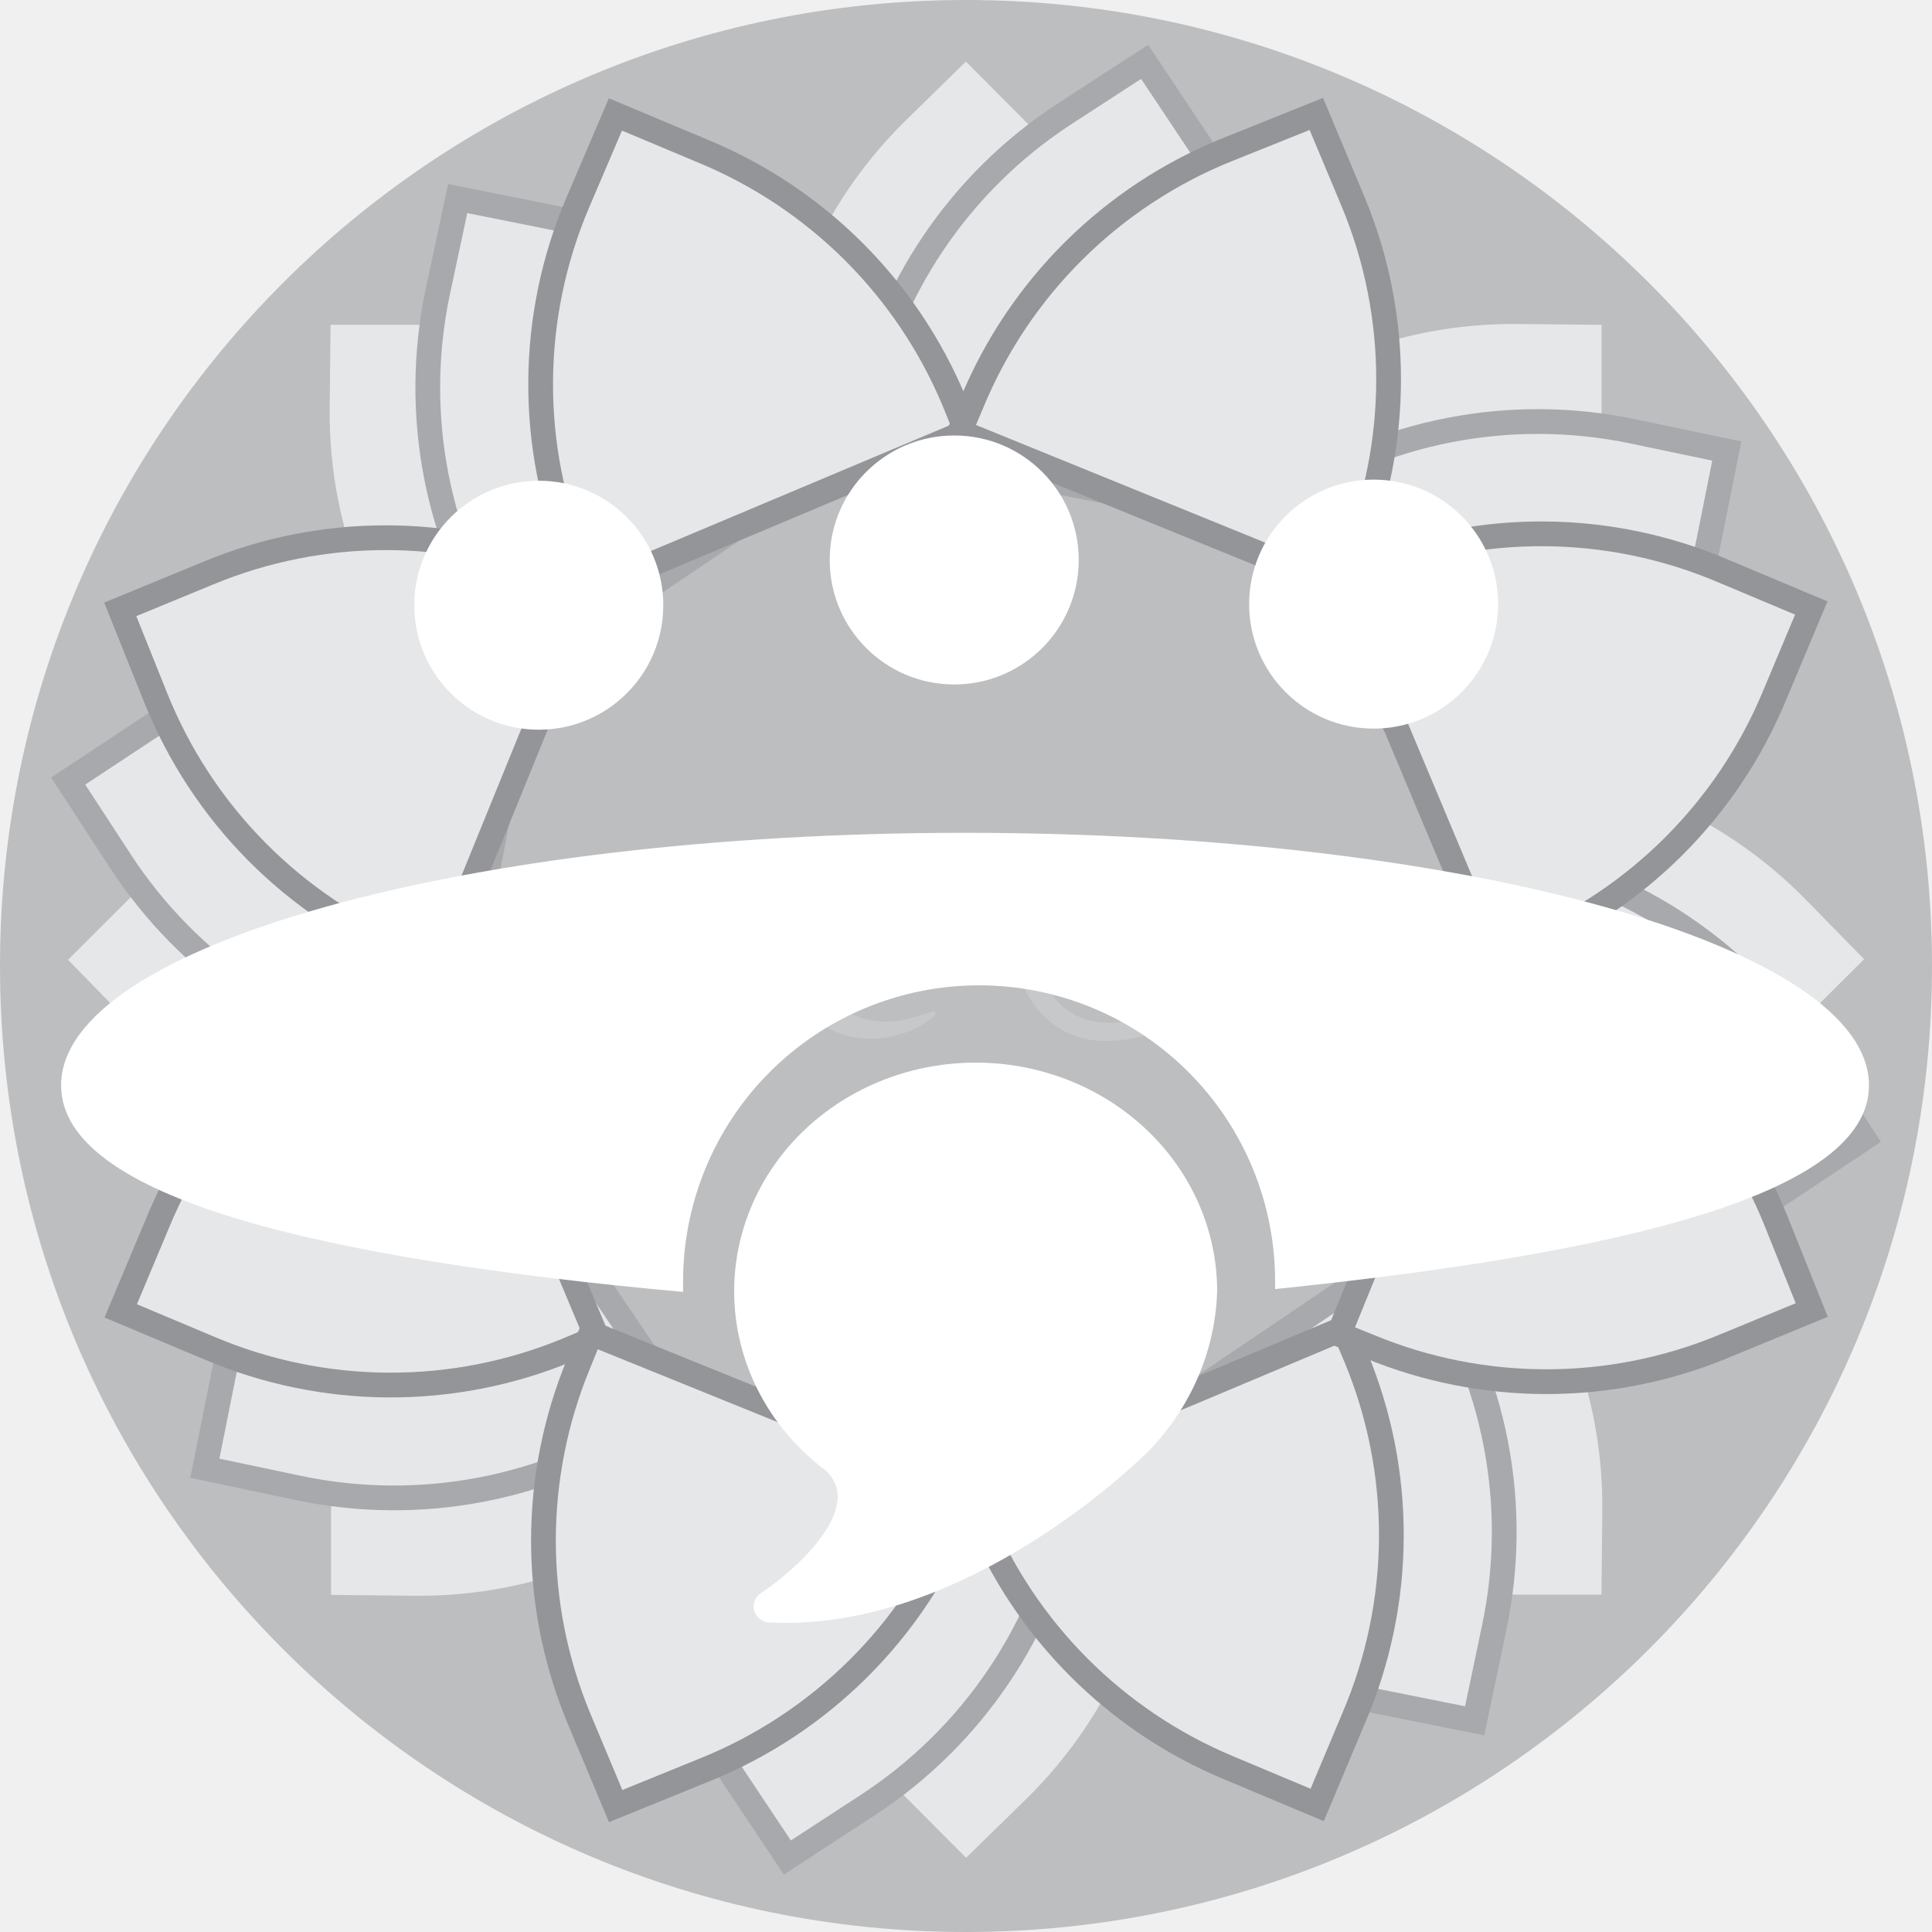
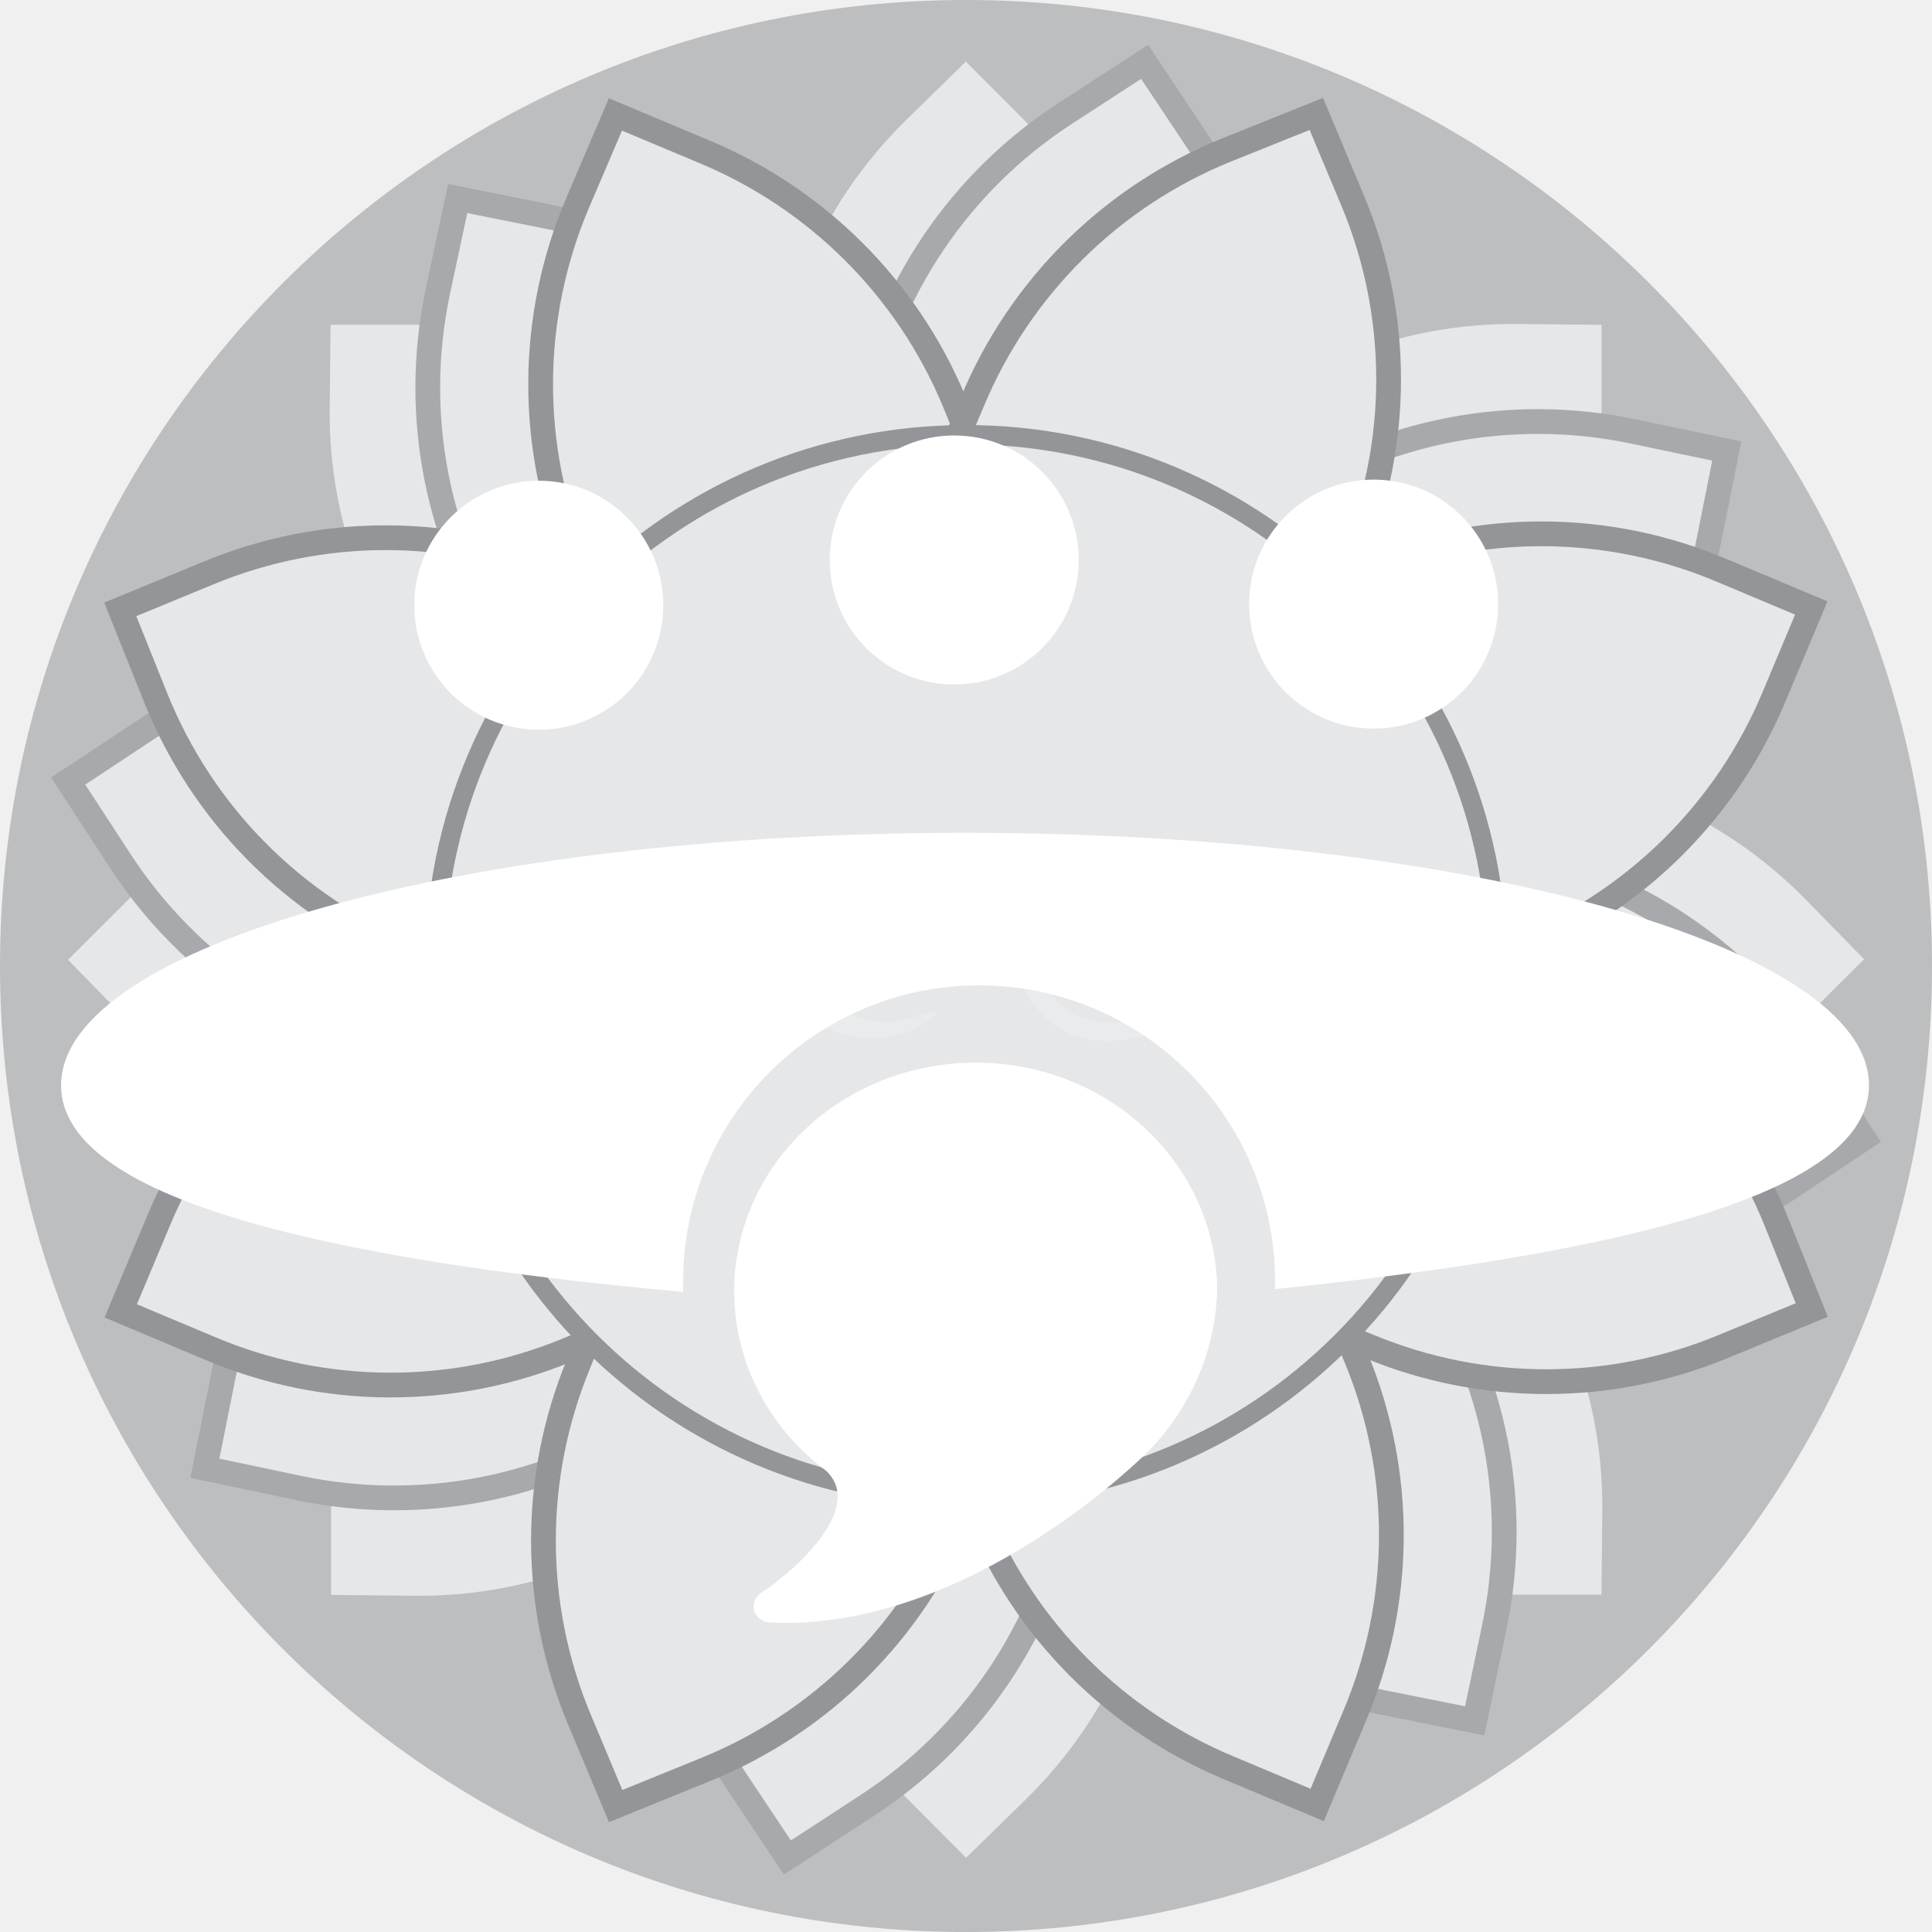
<svg xmlns="http://www.w3.org/2000/svg" width="100" height="100" viewBox="0 0 100 100" fill="none">
  <g id="GroupStyle">
    <path id="IconBG" d="M50 100C77.614 100 100 77.614 100 50C100 22.386 77.614 0 50 0C22.386 0 0 22.386 0 50C0 77.614 22.386 100 50 100Z" fill="#BCBEC0" />
    <g id="Petals">
      <path id="Vector" d="M60.187 24.331L61.346 23.172C63.603 20.91 66.289 19.121 69.247 17.912C72.204 16.702 75.374 16.096 78.57 16.129L83.538 16.18V21.13C83.521 27.476 80.988 33.557 76.495 38.039L75.291 39.25L60.187 24.331Z" fill="#E6E7E8" stroke="#BCBEC0" stroke-width="1.281" stroke-miterlimit="10" />
      <g id="Vector_2">
        <path d="M75.125 38.917H76.764C79.957 38.912 83.118 39.545 86.062 40.778C89.007 42.012 91.675 43.822 93.911 46.101L97.388 49.654L93.872 53.157C89.382 57.648 83.294 60.176 76.943 60.187H75.234L75.125 38.936" fill="#E6E7E8" />
        <path d="M75.125 38.917H76.764C79.957 38.912 83.118 39.545 86.062 40.778C89.007 42.012 91.675 43.822 93.911 46.101L97.388 49.654L93.872 53.157C89.382 57.648 83.294 60.176 76.943 60.187H75.234L75.125 38.936" stroke="#BCBEC0" stroke-width="1.281" stroke-miterlimit="10" />
      </g>
      <g id="Vector_3">
        <path d="M75.375 59.828L76.534 60.987C78.796 63.244 80.584 65.93 81.794 68.888C83.004 71.846 83.61 75.016 83.577 78.211L83.525 83.18H78.57C72.22 83.167 66.136 80.633 61.653 76.136L60.424 74.914L75.375 59.803" fill="#E6E7E8" />
        <path d="M75.375 59.828L76.534 60.987C78.796 63.244 80.584 65.93 81.794 68.888C83.004 71.846 83.61 75.016 83.577 78.211L83.525 83.18H78.57C72.22 83.167 66.136 80.633 61.653 76.136L60.424 74.914L75.375 59.803" stroke="#BCBEC0" stroke-width="1.281" stroke-miterlimit="10" />
      </g>
      <g id="Vector_4">
        <path d="M60.757 74.798V76.437C60.759 79.631 60.123 82.793 58.886 85.738C57.649 88.683 55.836 91.35 53.554 93.584L50 97.061L46.498 93.546C42.02 89.049 39.507 82.962 39.506 76.617V74.914L60.757 74.805" fill="#E6E7E8" />
        <path d="M60.757 74.798V76.437C60.759 79.631 60.123 82.793 58.886 85.738C57.649 88.683 55.836 91.35 53.554 93.584L50 97.061L46.498 93.546C42.02 89.049 39.507 82.962 39.506 76.617V74.914L60.757 74.805" stroke="#BCBEC0" stroke-width="1.281" stroke-miterlimit="10" />
      </g>
      <g id="Vector_5">
        <path d="M39.845 75.048L38.686 76.194C36.428 78.455 33.742 80.243 30.785 81.453C27.827 82.662 24.658 83.269 21.462 83.237L16.494 83.186V78.224C16.508 71.876 19.041 65.794 23.537 61.314L24.741 60.104L39.852 75.054" fill="#E6E7E8" />
        <path d="M39.845 75.048L38.686 76.194C36.428 78.455 33.742 80.243 30.785 81.453C27.827 82.662 24.658 83.269 21.462 83.237L16.494 83.186V78.224C16.508 71.876 19.041 65.794 23.537 61.314L24.741 60.104L39.852 75.054" stroke="#BCBEC0" stroke-width="1.281" stroke-miterlimit="10" />
      </g>
      <g id="Vector_6">
        <path d="M24.875 60.43H23.236C20.042 60.431 16.881 59.795 13.936 58.558C10.992 57.321 8.324 55.508 6.089 53.227L2.619 49.673L6.128 46.171C10.623 41.696 16.707 39.182 23.05 39.179H24.76L24.869 60.43" fill="#E6E7E8" />
        <path d="M24.875 60.43H23.236C20.042 60.431 16.881 59.795 13.936 58.558C10.992 57.321 8.324 55.508 6.089 53.227L2.619 49.673L6.128 46.171C10.623 41.696 16.707 39.182 23.05 39.179H24.76L24.869 60.43" stroke="#BCBEC0" stroke-width="1.281" stroke-miterlimit="10" />
      </g>
      <path id="Vector_7" d="M24.625 39.519L23.466 38.36C21.205 36.102 19.418 33.416 18.208 30.458C16.999 27.5 16.392 24.331 16.423 21.136L16.475 16.167H21.437C27.784 16.181 33.866 18.714 38.347 23.21L39.557 24.414L24.625 39.519Z" fill="#E6E7E8" stroke="#BCBEC0" stroke-width="1.281" stroke-miterlimit="10" />
      <g id="Vector_8">
        <path d="M39.243 24.549V22.91C39.242 19.716 39.879 16.554 41.116 13.61C42.353 10.665 44.165 7.997 46.446 5.763L50 2.286L53.502 5.801C57.98 10.298 60.493 16.385 60.494 22.73V24.44L39.243 24.549" fill="#E6E7E8" />
        <path d="M39.243 24.549V22.91C39.242 19.716 39.879 16.554 41.116 13.61C42.353 10.665 44.165 7.997 46.446 5.763L50 2.286L53.502 5.801C57.98 10.298 60.493 16.385 60.494 22.73V24.44L39.243 24.549" stroke="#BCBEC0" stroke-width="1.281" stroke-miterlimit="10" />
      </g>
      <g id="Vector_9">
        <path d="M23.262 55.327L21.654 55.007C18.522 54.384 15.545 53.141 12.898 51.352C10.252 49.563 7.989 47.264 6.243 44.59L3.528 40.428L7.683 37.681C12.955 34.175 19.401 32.897 25.611 34.127L27.283 34.46L23.249 55.327" fill="#E6E7E8" />
        <path d="M23.262 55.327L21.654 55.007C18.522 54.384 15.545 53.141 12.898 51.352C10.252 49.563 7.989 47.264 6.243 44.59L3.528 40.428L7.683 37.681C12.955 34.175 19.401 32.897 25.611 34.127L27.283 34.46L23.249 55.327" stroke="#A7A9AC" stroke-width="1.281" stroke-miterlimit="10" />
      </g>
      <path id="Vector_10" d="M35.088 72.576L33.724 73.486C31.069 75.261 28.086 76.488 24.95 77.095C21.814 77.701 18.589 77.676 15.463 77.02L10.603 75.996L11.576 71.136C12.831 64.916 16.496 59.445 21.77 55.916L23.185 54.969L35.088 72.576Z" fill="#E6E7E8" stroke="#A7A9AC" stroke-width="1.281" stroke-miterlimit="10" />
      <g id="Vector_11">
        <path d="M55.654 76.412L55.334 78.019C54.71 81.152 53.468 84.129 51.679 86.775C49.89 89.422 47.591 91.684 44.916 93.431L40.754 96.145L38.007 92.022C34.495 86.736 33.217 80.274 34.454 74.049L34.787 72.378L55.654 76.412" fill="#E6E7E8" />
        <path d="M55.654 76.412L55.334 78.019C54.71 81.152 53.468 84.129 51.679 86.775C49.89 89.422 47.591 91.684 44.916 93.431L40.754 96.145L38.007 92.022C34.495 86.736 33.217 80.274 34.454 74.049L34.787 72.378L55.654 76.412" stroke="#A7A9AC" stroke-width="1.281" stroke-miterlimit="10" />
      </g>
      <g id="Vector_12">
        <path d="M72.903 64.586L73.819 65.95C75.591 68.606 76.816 71.589 77.422 74.725C78.028 77.86 78.002 81.085 77.347 84.21L76.329 89.07L71.462 88.097C65.241 86.845 59.769 83.18 56.243 77.904L55.295 76.489L72.903 64.586" fill="#E6E7E8" />
        <path d="M72.903 64.586L73.819 65.95C75.591 68.606 76.816 71.589 77.422 74.725C78.028 77.86 78.002 81.085 77.347 84.21L76.329 89.07L71.462 88.097C65.241 86.845 59.769 83.18 56.243 77.904L55.295 76.489L72.903 64.586" stroke="#A7A9AC" stroke-width="1.281" stroke-miterlimit="10" />
      </g>
      <g id="Vector_13">
        <path d="M76.738 44.02L78.352 44.34C81.484 44.964 84.459 46.207 87.105 47.996C89.75 49.785 92.012 52.083 93.757 54.757L96.472 58.919L92.349 61.666C87.066 65.182 80.605 66.46 74.382 65.22L72.705 64.887L76.738 44.02" fill="#E6E7E8" />
        <path d="M76.738 44.02L78.352 44.34C81.484 44.964 84.459 46.207 87.105 47.996C89.75 49.785 92.012 52.083 93.757 54.757L96.472 58.919L92.349 61.666C87.066 65.182 80.605 66.46 74.382 65.22L72.705 64.887L76.738 44.02" stroke="#A7A9AC" stroke-width="1.281" stroke-miterlimit="10" />
      </g>
      <g id="Vector_14">
        <path d="M64.912 26.77L66.276 25.855C68.93 24.085 71.91 22.861 75.042 22.255C78.174 21.65 81.395 21.674 84.518 22.327L89.378 23.345L88.404 28.211C87.152 34.432 83.487 39.904 78.211 43.431L76.834 44.378L64.931 26.77" fill="#E6E7E8" />
        <path d="M64.912 26.77L66.276 25.855C68.93 24.085 71.91 22.861 75.042 22.255C78.174 21.65 81.395 21.674 84.518 22.327L89.378 23.345L88.404 28.211C87.152 34.432 83.487 39.904 78.211 43.431L76.834 44.378L64.931 26.77" stroke="#A7A9AC" stroke-width="1.281" stroke-miterlimit="10" />
      </g>
      <path id="Vector_15" d="M44.346 22.935L44.666 21.322C45.288 18.191 46.528 15.217 48.314 12.571C50.099 9.926 52.394 7.664 55.065 5.916L59.246 3.201L61.993 7.325C65.508 12.607 66.786 19.068 65.546 25.291L65.213 26.969L44.346 22.935Z" fill="#E6E7E8" stroke="#A7A9AC" stroke-width="1.281" stroke-miterlimit="10" />
      <path id="Vector_16" d="M27.097 34.761L26.188 33.397C24.413 30.742 23.186 27.759 22.579 24.623C21.972 21.488 21.997 18.262 22.653 15.136L23.691 10.277L28.55 11.25C34.767 12.505 40.234 16.17 43.757 21.443L44.705 22.858L27.097 34.761Z" fill="#E6E7E8" stroke="#A7A9AC" stroke-width="1.281" stroke-miterlimit="10" />
      <path id="Vector_17" d="M30.446 30.58L29.805 29.063C28.586 26.116 27.967 22.957 27.984 19.769C28 16.581 28.652 13.428 29.901 10.494L31.854 5.923L36.432 7.844C42.286 10.272 46.943 14.916 49.385 20.765L50.026 22.34L30.446 30.58Z" fill="#E6E7E8" stroke="#939598" stroke-width="1.281" stroke-miterlimit="10" />
      <path id="Vector_18" d="M22.673 50L21.155 49.36C18.206 48.138 15.53 46.341 13.284 44.073C11.038 41.805 9.267 39.111 8.074 36.151L6.224 31.541L10.808 29.652C16.671 27.225 23.257 27.225 29.12 29.652L30.702 30.292L22.673 50Z" fill="#E6E7E8" stroke="#939598" stroke-width="1.281" stroke-miterlimit="10" />
      <g id="Vector_19">
        <path d="M30.907 69.228L29.389 69.868C26.443 71.087 23.284 71.706 20.095 71.69C16.907 71.673 13.754 71.021 10.821 69.772L6.249 67.851L8.17 63.273C10.591 57.407 15.237 52.738 21.091 50.288L22.666 49.648L30.907 69.241" fill="#E6E7E8" />
        <path d="M30.907 69.228L29.389 69.868C26.443 71.087 23.284 71.706 20.095 71.69C16.907 71.673 13.754 71.021 10.821 69.772L6.249 67.851L8.17 63.273C10.591 57.407 15.237 52.738 21.091 50.288L22.666 49.648L30.907 69.241" stroke="#939598" stroke-width="1.281" stroke-miterlimit="10" />
      </g>
      <path id="Vector_20" d="M50.327 77.001L49.686 78.518C48.467 81.466 46.673 84.141 44.408 86.386C42.143 88.632 39.454 90.405 36.496 91.599L31.867 93.482L29.946 88.897C27.523 83.034 27.523 76.449 29.946 70.585L30.587 69.004L50.327 77.001Z" fill="#E6E7E8" stroke="#939598" stroke-width="1.281" stroke-miterlimit="10" />
      <g id="Vector_21">
        <path d="M69.554 68.767L70.195 70.284C71.414 73.23 72.033 76.39 72.016 79.578C72 82.766 71.348 85.919 70.099 88.853L68.178 93.424L63.6 91.503C57.743 89.063 53.091 84.404 50.66 78.544L50.019 76.969L69.612 68.728" fill="#E6E7E8" />
        <path d="M69.554 68.767L70.195 70.284C71.414 73.23 72.033 76.39 72.016 79.578C72 82.766 71.348 85.919 70.099 88.853L68.178 93.424L63.6 91.503C57.743 89.063 53.091 84.404 50.66 78.544L50.019 76.969L69.612 68.728" stroke="#939598" stroke-width="1.281" stroke-miterlimit="10" />
      </g>
      <g id="Vector_22">
        <path d="M77.327 49.347L78.845 49.987C81.794 51.209 84.47 53.006 86.716 55.274C88.962 57.542 90.733 60.235 91.926 63.196L93.776 67.806L89.192 69.695C83.329 72.122 76.743 72.122 70.88 69.695L69.298 69.055L77.327 49.379" fill="#E6E7E8" />
        <path d="M77.327 49.347L78.845 49.987C81.794 51.209 84.47 53.006 86.716 55.274C88.962 57.542 90.733 60.235 91.926 63.196L93.776 67.806L89.192 69.695C83.329 72.122 76.743 72.122 70.88 69.695L69.298 69.055L77.327 49.379" stroke="#939598" stroke-width="1.281" stroke-miterlimit="10" />
      </g>
      <path id="Vector_23" d="M69.093 30.093L70.611 29.453C73.557 28.234 76.716 27.615 79.905 27.631C83.093 27.648 86.246 28.3 89.179 29.549L93.751 31.47L91.83 36.048C89.39 41.905 84.731 46.557 78.871 48.988L77.295 49.629L69.093 30.093Z" fill="#E6E7E8" stroke="#939598" stroke-width="1.281" stroke-miterlimit="10" />
      <path id="Vector_24" d="M49.673 22.346L50.314 20.828C51.535 17.879 53.333 15.204 55.601 12.957C57.869 10.711 60.562 8.94 63.523 7.747L68.133 5.897L70.054 10.482C72.481 16.344 72.481 22.931 70.054 28.794L69.413 30.375L49.673 22.346Z" fill="#E6E7E8" stroke="#939598" stroke-width="1.281" stroke-miterlimit="10" />
+       <path id="Vector_25" d="M77.5 50C77.5 65.188 65.188 77.5 50 77.5C34.812 77.5 22.5 65.188 22.5 50C22.5 34.812 34.812 22.5 50 22.5C65.188 22.5 77.5 34.812 77.5 50Z" fill="#E6E7E8" stroke="#939598" />
    </g>
    <g id="Icon">
      <g id="Group" opacity="0.4">
-         <path id="Vector_25" opacity="0.4" d="M48.442 52.487C47.848 53.126 46.991 53.458 46.134 53.652C45.266 53.835 44.317 53.801 43.414 53.469C42.523 53.138 41.678 52.441 41.255 51.492C40.821 50.556 40.752 49.527 40.901 48.568C41.038 47.608 41.461 46.614 42.112 45.837C42.763 45.06 43.586 44.466 44.489 44.066C46.282 43.323 48.396 43.312 50.167 44.157C51.013 44.569 51.812 45.129 52.441 45.894C53.081 46.637 53.423 47.745 53.492 48.545C53.686 50.133 54.189 51.675 55.457 52.429C56.68 53.184 58.416 53.012 59.867 52.521C61.341 52.041 62.518 50.784 62.575 49.093L62.724 49.082C62.884 49.916 62.712 50.841 62.233 51.607C61.741 52.361 60.976 52.921 60.176 53.264C59.365 53.618 58.508 53.812 57.628 53.869C56.737 53.926 55.788 53.778 54.966 53.298C54.143 52.841 53.503 52.087 53.081 51.287C52.658 50.498 52.418 49.607 52.212 48.796C52.029 47.962 51.767 47.459 51.252 46.991C50.75 46.545 50.11 46.203 49.424 45.997C48.122 45.551 46.659 45.734 45.403 46.225C44.157 46.739 43.083 47.608 42.729 48.933C42.329 50.259 42.66 51.687 43.917 52.395C44.534 52.738 45.288 52.921 46.054 52.875C46.842 52.864 47.562 52.567 48.362 52.327L48.442 52.487Z" fill="white" />
+         <path id="Vector_26" opacity="0.4" d="M48.442 52.487C47.848 53.126 46.991 53.458 46.134 53.652C45.266 53.835 44.317 53.801 43.414 53.469C42.523 53.138 41.678 52.441 41.255 51.492C40.821 50.556 40.752 49.527 40.901 48.568C41.038 47.608 41.461 46.614 42.112 45.837C42.763 45.06 43.586 44.466 44.489 44.066C46.282 43.323 48.396 43.312 50.167 44.157C51.013 44.569 51.812 45.129 52.441 45.894C53.081 46.637 53.423 47.745 53.492 48.545C53.686 50.133 54.189 51.675 55.457 52.429C56.68 53.184 58.416 53.012 59.867 52.521C61.341 52.041 62.518 50.784 62.575 49.093L62.724 49.082C62.884 49.916 62.712 50.841 62.233 51.607C61.741 52.361 60.976 52.921 60.176 53.264C59.365 53.618 58.508 53.812 57.628 53.869C56.737 53.926 55.788 53.778 54.966 53.298C54.143 52.841 53.503 52.087 53.081 51.287C52.658 50.498 52.418 49.607 52.212 48.796C52.029 47.962 51.767 47.459 51.252 46.991C50.75 46.545 50.11 46.203 49.424 45.997C48.122 45.551 46.659 45.734 45.403 46.225C44.157 46.739 43.083 47.608 42.729 48.933C42.329 50.259 42.66 51.687 43.917 52.395C44.534 52.738 45.288 52.921 46.054 52.875C46.842 52.864 47.562 52.567 48.362 52.327L48.442 52.487Z" fill="white" />
      </g>
-       <path id="Vector_26" d="M49.39 35.428C52.949 35.428 55.834 32.543 55.834 28.984C55.834 25.425 52.949 22.54 49.39 22.54C45.831 22.54 42.946 25.425 42.946 28.984C42.946 32.543 45.831 35.428 49.39 35.428Z" fill="white" />
-       <path id="Vector_27" d="M71.099 37.713C74.658 37.713 77.543 34.828 77.543 31.269C77.543 27.71 74.658 24.825 71.099 24.825C67.54 24.825 64.655 27.71 64.655 31.269C64.655 34.828 67.54 37.713 71.099 37.713Z" fill="white" />
-       <path id="Vector_28" d="M27.887 37.77C31.446 37.77 34.331 34.885 34.331 31.326C34.331 27.767 31.446 24.882 27.887 24.882C24.328 24.882 21.443 27.767 21.443 31.326C21.443 34.885 24.328 37.77 27.887 37.77Z" fill="white" />
-       <path id="Vector_29" d="M96.738 56.177C96.738 48.956 75.783 43.106 49.95 43.106C24.117 43.106 3.162 48.956 3.162 56.177C3.162 61.993 16.607 65.168 35.356 66.87C35.356 66.687 35.356 66.505 35.356 66.322C35.356 64.31 35.753 62.317 36.523 60.458C37.293 58.599 38.421 56.91 39.844 55.488C41.267 54.065 42.956 52.936 44.815 52.166C46.674 51.396 48.666 51 50.678 51C52.69 51 54.683 51.396 56.542 52.166C58.401 52.936 60.09 54.065 61.512 55.488C62.935 56.91 64.064 58.599 64.834 60.458C65.604 62.317 66 64.31 66 66.322C66 66.459 66 66.585 66 66.722C83.858 64.882 96.738 61.821 96.738 56.177Z" fill="white" />
-       <path id="Vector_30" d="M59.172 75.388C61.53 73.094 62.896 70.047 63 66.847C63.002 64.874 62.483 62.931 61.49 61.196C60.496 59.46 59.06 57.988 57.312 56.912C55.565 55.836 53.56 55.192 51.482 55.037C49.404 54.882 47.318 55.221 45.414 56.024C43.51 56.827 41.848 58.068 40.579 59.635C39.311 61.201 38.477 63.043 38.152 64.993C37.828 66.943 38.023 68.938 38.721 70.798C39.419 72.658 40.598 74.323 42.149 75.641L42.403 75.857L42.738 76.11C44.718 77.935 41.506 81.027 39.405 82.446C39.251 82.541 39.133 82.68 39.066 82.843C38.999 83.006 38.988 83.184 39.034 83.353C39.079 83.522 39.18 83.673 39.321 83.785C39.462 83.898 39.636 83.966 39.82 83.979C49.443 84.461 58.062 76.452 59.293 75.261L59.172 75.388Z" fill="white" />
+       <path id="Vector_27" d="M49.39 35.428C52.949 35.428 55.834 32.543 55.834 28.984C55.834 25.425 52.949 22.54 49.39 22.54C45.831 22.54 42.946 25.425 42.946 28.984C42.946 32.543 45.831 35.428 49.39 35.428Z" fill="white" />
+       <path id="Vector_28" d="M71.099 37.713C74.658 37.713 77.543 34.828 77.543 31.269C77.543 27.71 74.658 24.825 71.099 24.825C67.54 24.825 64.655 27.71 64.655 31.269C64.655 34.828 67.54 37.713 71.099 37.713Z" fill="white" />
+       <path id="Vector_29" d="M27.887 37.77C31.446 37.77 34.331 34.885 34.331 31.326C34.331 27.767 31.446 24.882 27.887 24.882C24.328 24.882 21.443 27.767 21.443 31.326C21.443 34.885 24.328 37.77 27.887 37.77Z" fill="white" />
+       <path id="Vector_30" d="M96.738 56.177C96.738 48.956 75.783 43.106 49.95 43.106C24.117 43.106 3.162 48.956 3.162 56.177C3.162 61.993 16.607 65.168 35.356 66.87C35.356 66.687 35.356 66.505 35.356 66.322C35.356 64.31 35.753 62.317 36.523 60.458C37.293 58.599 38.421 56.91 39.844 55.488C41.267 54.065 42.956 52.936 44.815 52.166C46.674 51.396 48.666 51 50.678 51C52.69 51 54.683 51.396 56.542 52.166C58.401 52.936 60.09 54.065 61.512 55.488C62.935 56.91 64.064 58.599 64.834 60.458C65.604 62.317 66 64.31 66 66.322C66 66.459 66 66.585 66 66.722C83.858 64.882 96.738 61.821 96.738 56.177Z" fill="white" />
+       <path id="Vector_31" d="M59.172 75.388C61.53 73.094 62.896 70.047 63 66.847C63.002 64.874 62.483 62.931 61.49 61.196C60.496 59.46 59.06 57.988 57.312 56.912C55.565 55.836 53.56 55.192 51.482 55.037C49.404 54.882 47.318 55.221 45.414 56.024C43.51 56.827 41.848 58.068 40.579 59.635C39.311 61.201 38.477 63.043 38.152 64.993C37.828 66.943 38.023 68.938 38.721 70.798C39.419 72.658 40.598 74.323 42.149 75.641L42.403 75.857L42.738 76.11C44.718 77.935 41.506 81.027 39.405 82.446C39.251 82.541 39.133 82.68 39.066 82.843C38.999 83.006 38.988 83.184 39.034 83.353C39.079 83.522 39.18 83.673 39.321 83.785C39.462 83.898 39.636 83.966 39.82 83.979C49.443 84.461 58.062 76.452 59.293 75.261L59.172 75.388Z" fill="white" />
    </g>
  </g>
</svg>
